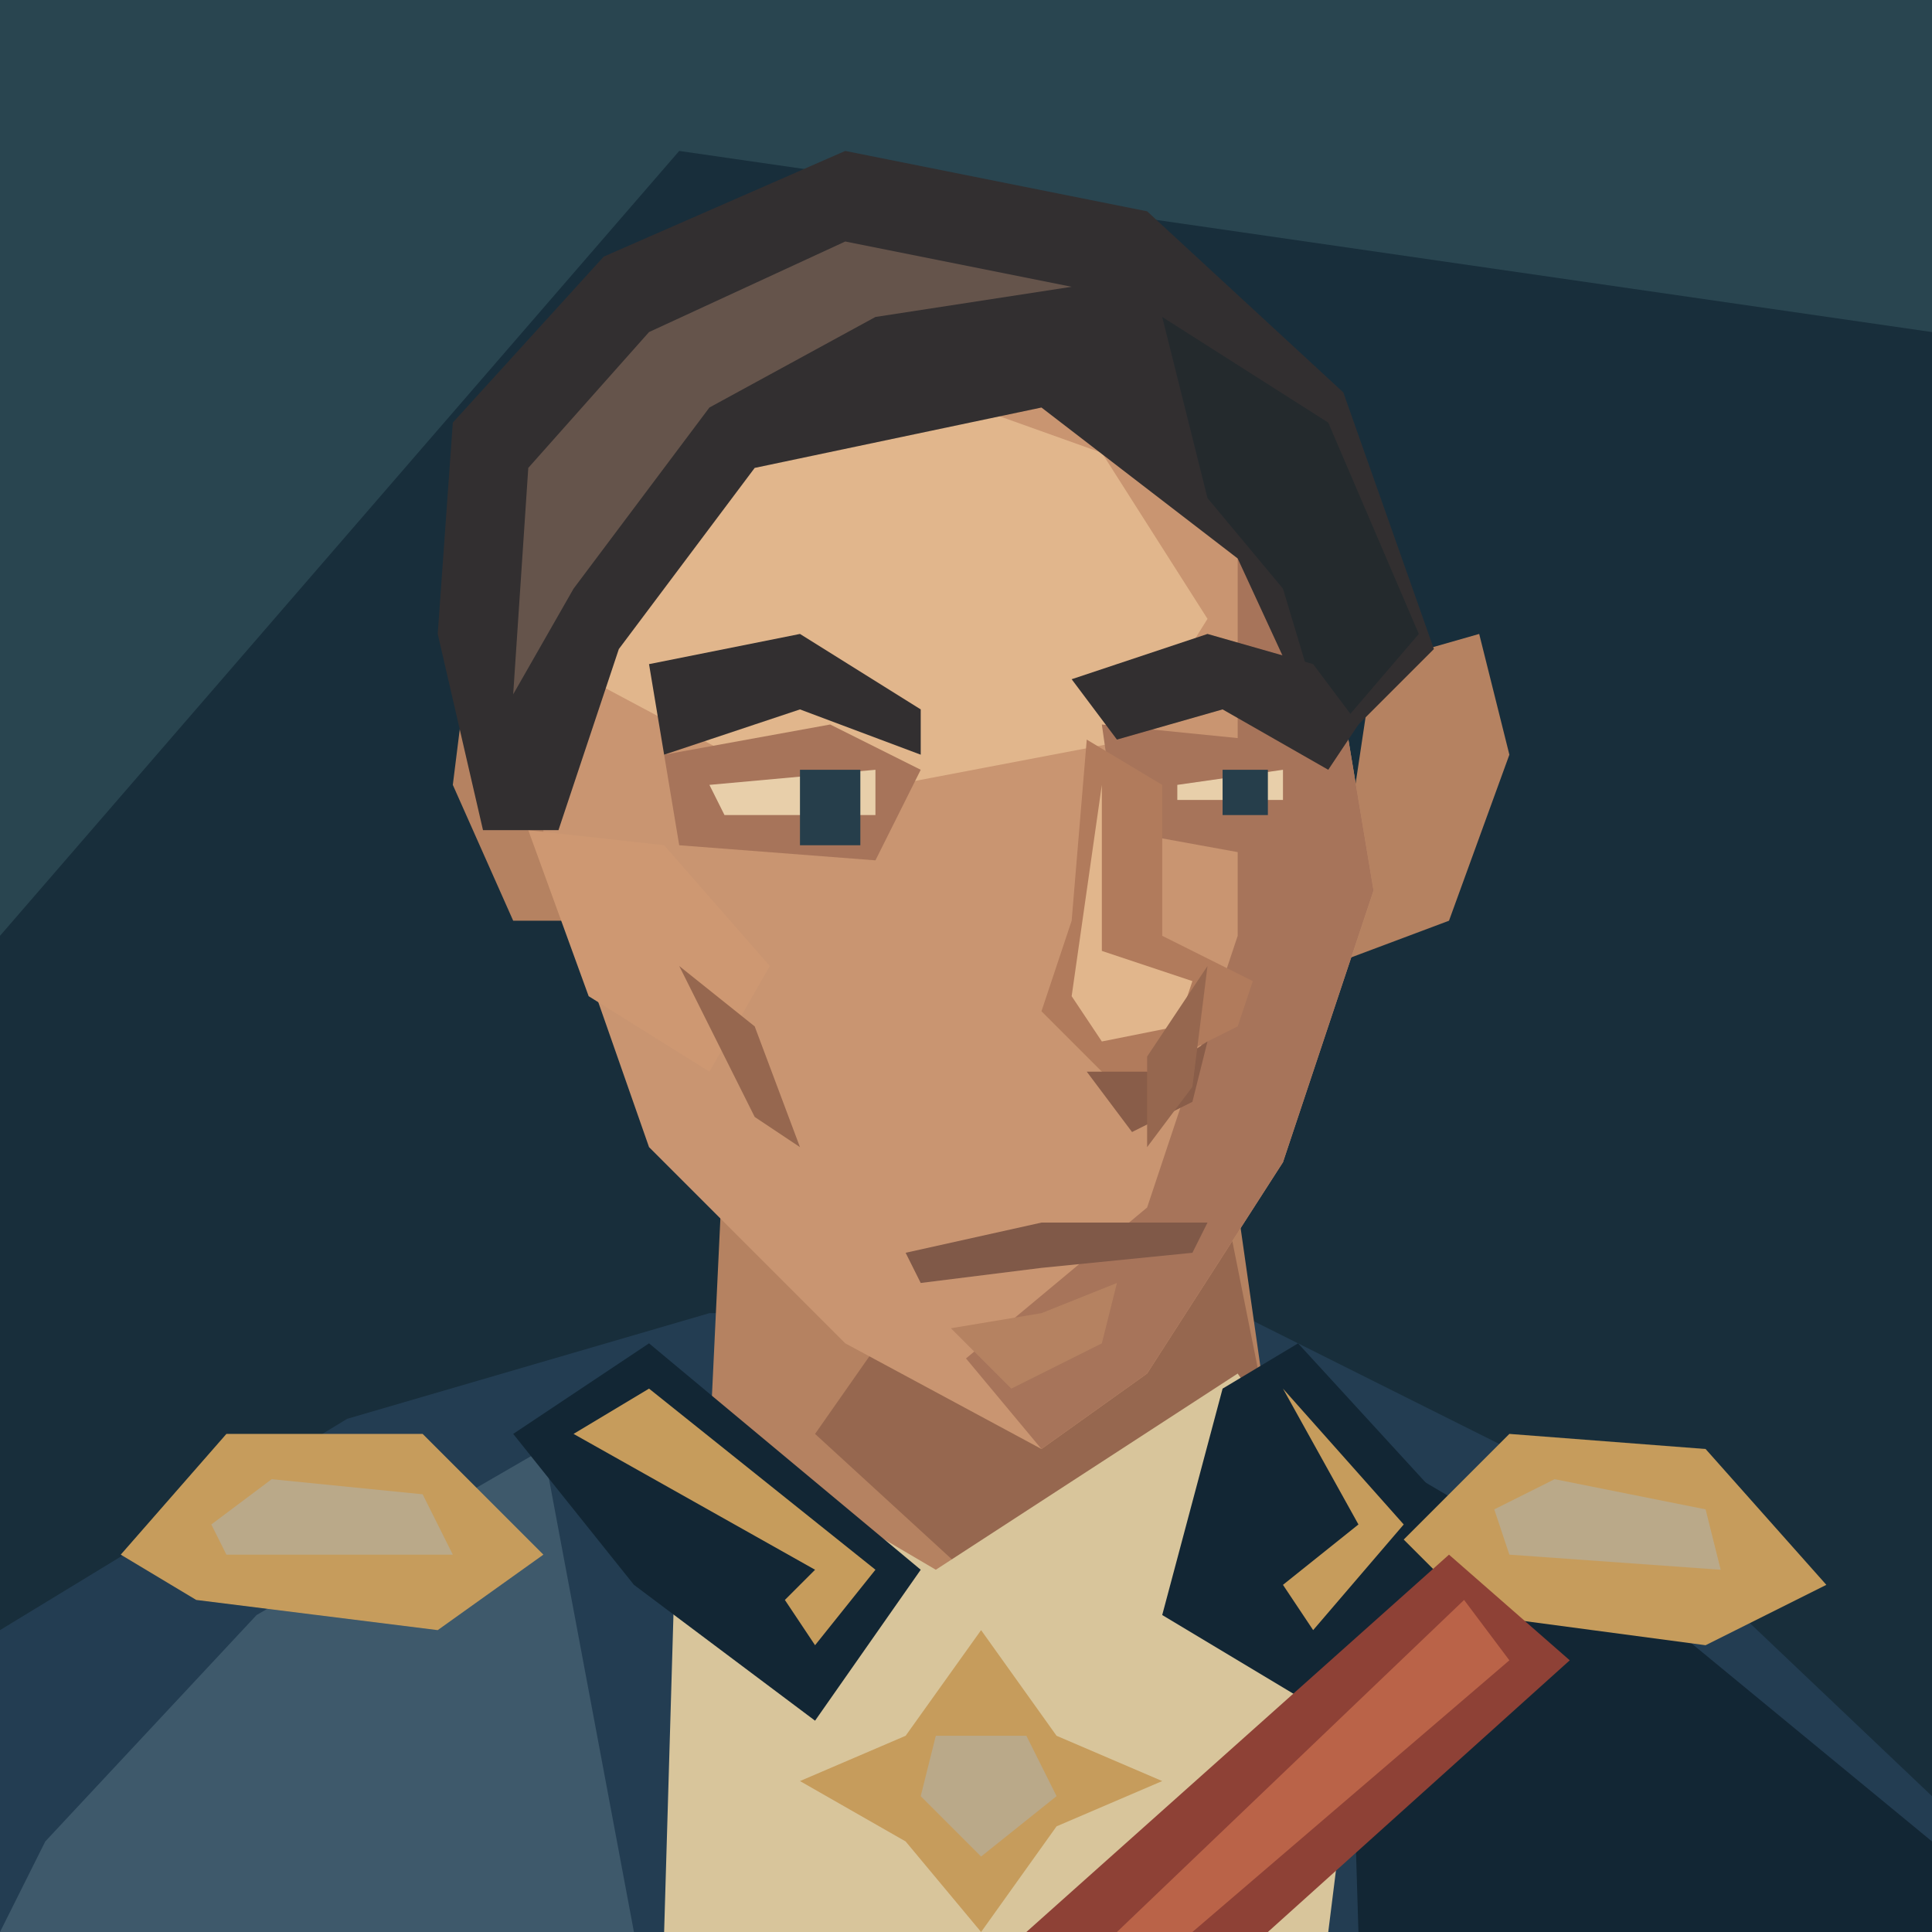
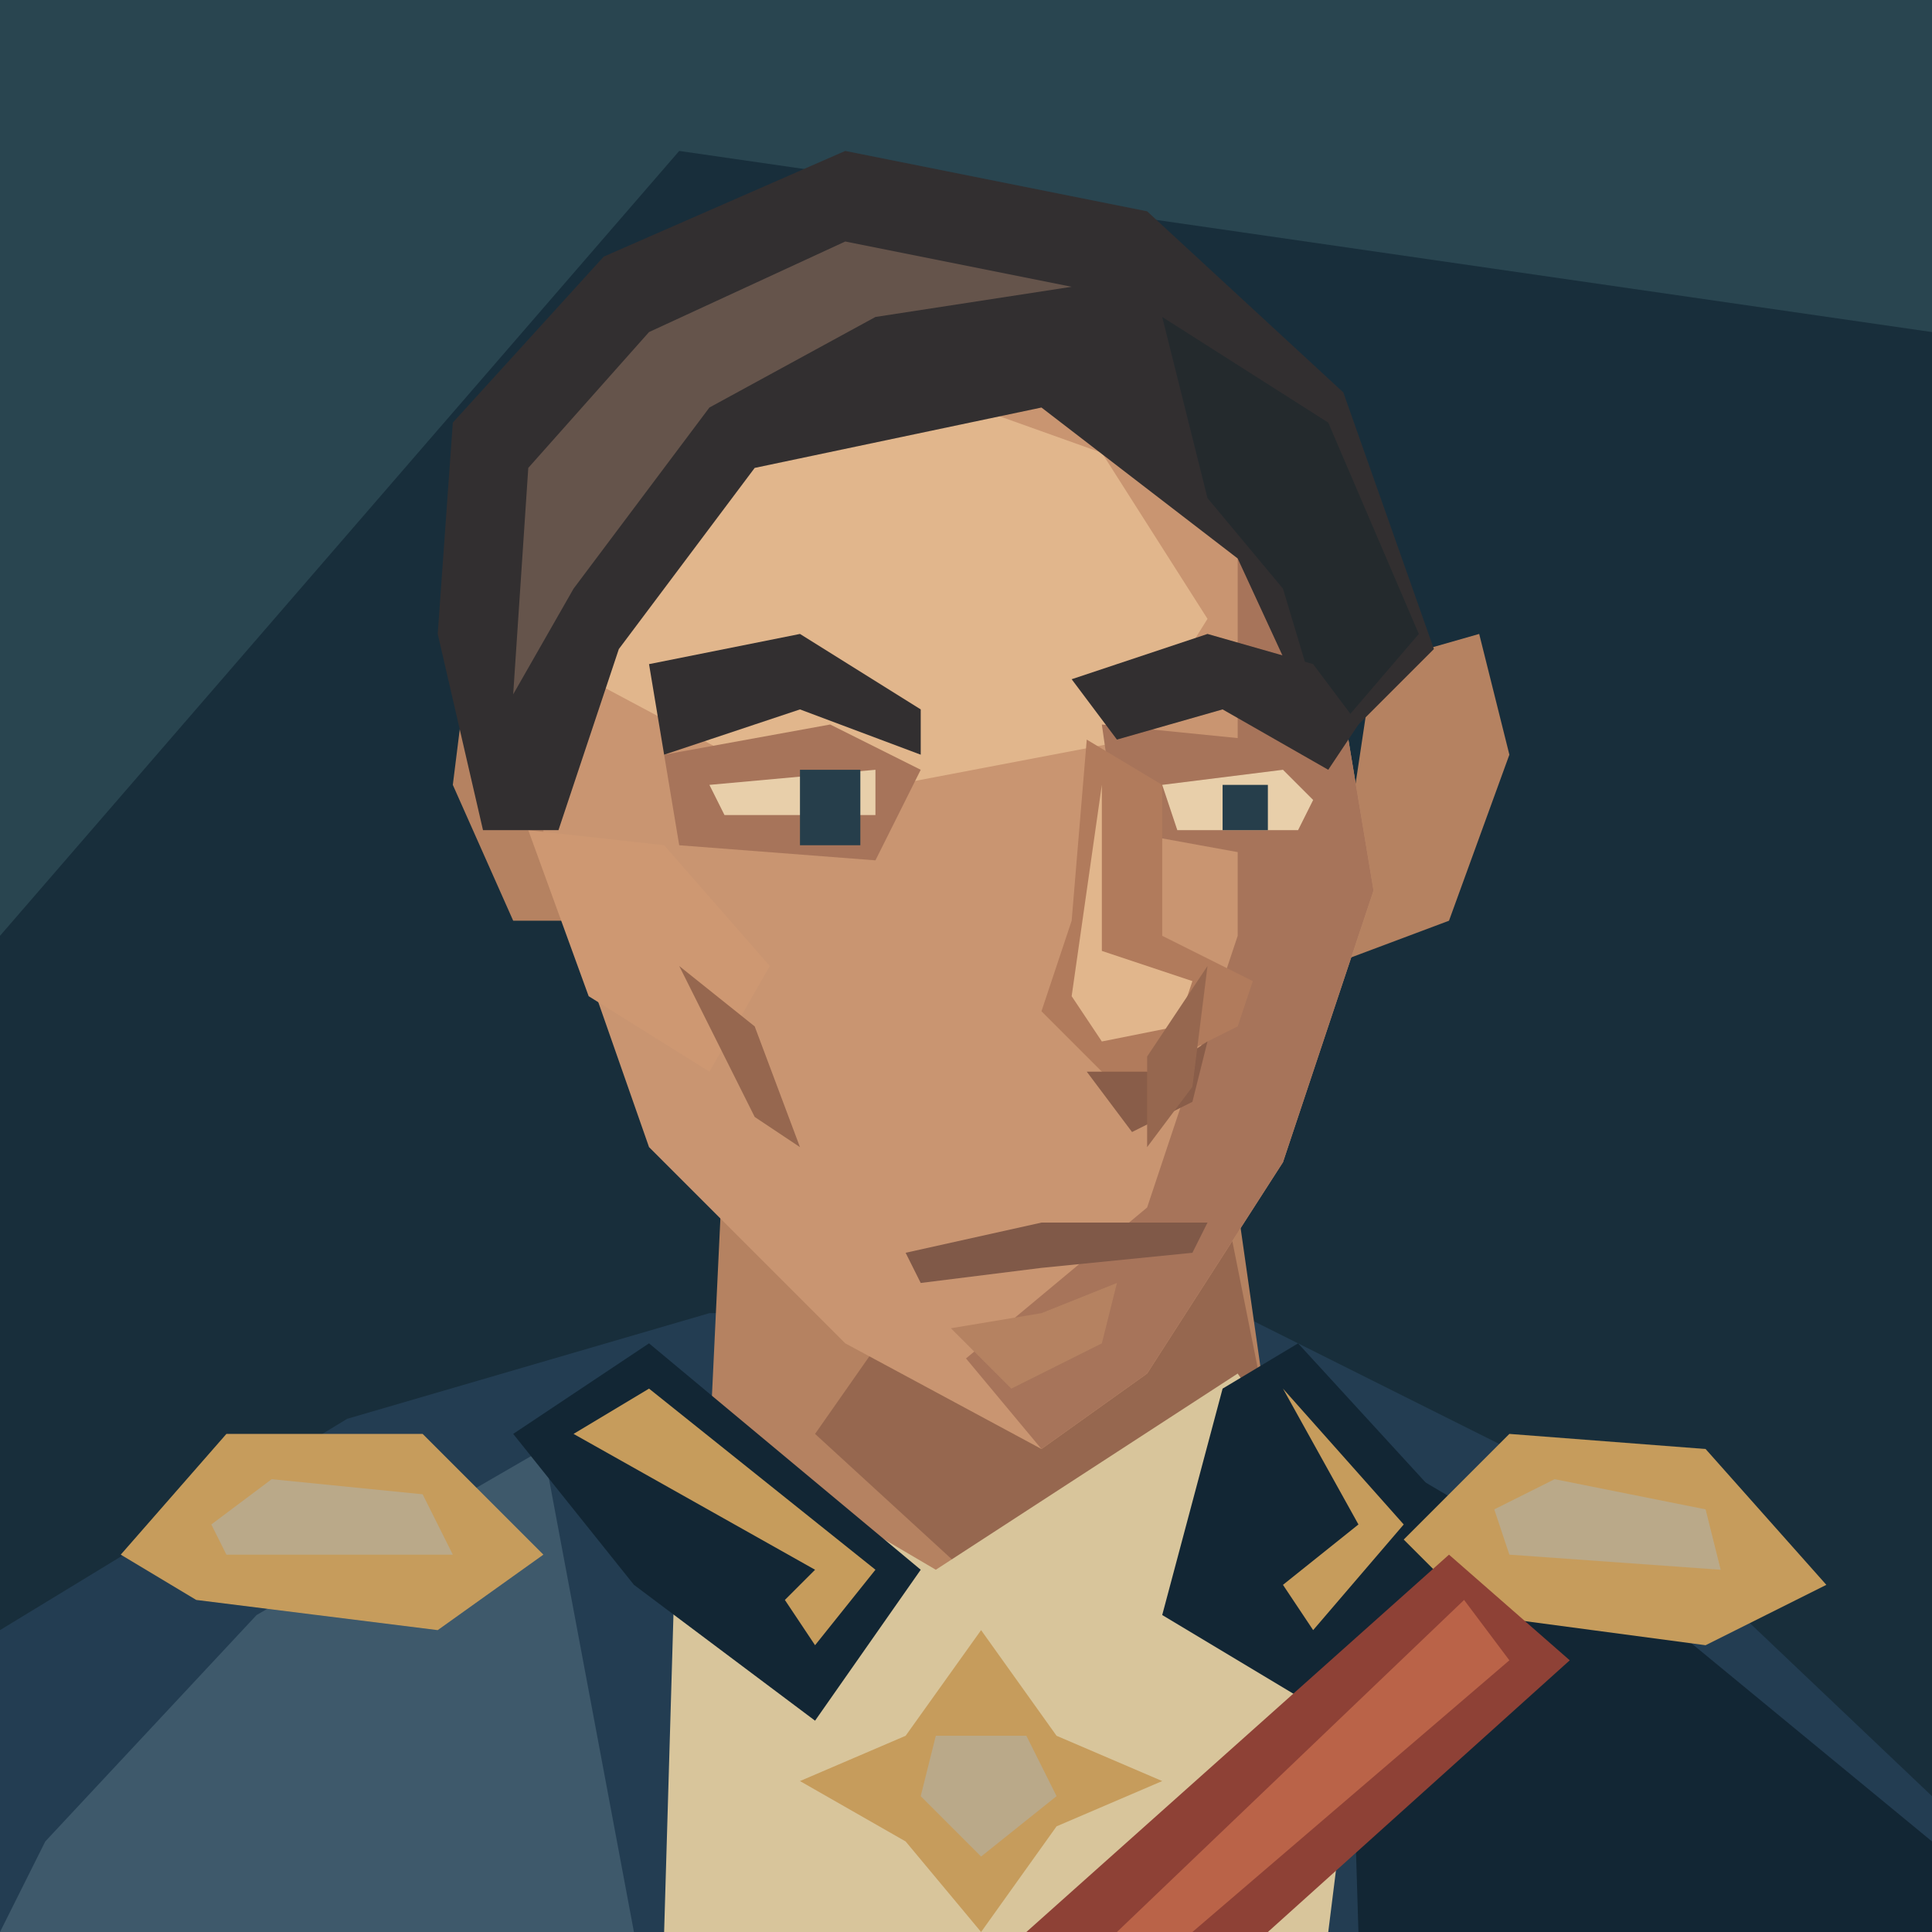
<svg xmlns="http://www.w3.org/2000/svg" width="128" height="128" viewBox="0 0 128 128">
  <path d="M0 0H128V128H0Z" fill="#182e3b" />
  <path d="M0 0H128V22L45 10L0 62Z" fill="#294550" />
  <path d="M0 128V108L23 94 47 87H82L108 100 128 119V128Z" fill="#233d52" />
  <path d="M3 122L17 107 36 96 42 128H0Z" fill="#3e596b" />
  <path d="M89 95L111 108 128 122V128H90Z" fill="#122634" />
  <path d="M48 75L47 96 65 108 84 94 81 73Z" fill="#b58261" />
  <path d="M61 85L81 79 84 94 66 106 54 95Z" fill="#96674f" />
  <path d="M45 94L62 104 82 91 91 104 88 128H44Z" fill="#d8c59b" />
  <path d="M34 95L43 89 61 104 54 114 42 105Z M81 92L86 89 97 101 87 113 77 107Z" fill="#122634" />
  <path d="M38 95L43 92 58 104 54 109 52 106 54 104Z M85 92L93 101 87 108 85 105 90 101Z" fill="#c69c5c" />
  <path d="M35 45L31 44 30 52 34 61H40Z M91 44L98 42 100 50 96 61 88 64Z" fill="#b58261" />
  <path d="M43 30L59 21 77 27 88 41 91 59 85 77 76 91 69 96 56 89 43 76 36 56 36 42Z" fill="#c99571" />
  <path d="M44 33L59 25 73 30 80 41 75 49 54 53 39 45Z" fill="#e1b68c" />
  <path d="M82 34L88 41 91 59 85 77 76 91 69 96 64 90 76 80 82 62Z" fill="#a7745a" />
  <path d="M35 55L44 56 51 64 47 71 39 66Z" fill="#ce9872" />
  <path d="M29 42L30 28 40 17 56 10 76 14 89 26 95 43 88 50 82 37 69 27 50 31 41 43 37 55 32 55Z" fill="#322f30" />
  <path d="M35 31L43 22 56 16 71 19 58 21 47 27 38 39 34 46Z" fill="#65544b" />
  <path d="M77 21L88 28 94 42 88 49 85 39 80 33Z" fill="#242a2d" />
  <path d="M44 50L55 48 61 51 58 57 45 56Z M73 48L83 49 89 53 85 57 74 55Z" fill="#a7745a" />
  <path d="M43 44L53 42 61 47 61 50 53 47 44 50Z M71 45L80 42 87 44 90 48 88 51 81 47 74 49Z" fill="#322f30" />
-   <path d="M47 52L58 51V54H48Z M78 52L85 51V53H78Z" fill="#e8cfaa" />
-   <path d="M53 51H57V56H53Z M81 51H84V54H81Z" fill="#263e4b" />
+   <path d="M47 52L58 51V54H48Z M77 52L85 51 87 53 86 55H78Z" fill="#e8cfaa" />
+   <path d="M53 51H57V56H53Z M81 52H84V55H81Z" fill="#263e4b" />
  <path d="M72 49L71 61 69 67 74 72 82 68 83 65 77 62 77 52Z" fill="#b17b5c" />
  <path d="M73 52L73 63 79 65 78 68 73 69 71 66Z" fill="#e1b68c" />
  <path d="M72 71L77 71 80 69 79 73 75 75Z" fill="#895d49" />
  <path d="M45 64L50 68 53 76 50 74Z M80 64L76 70V76L79 72Z" fill="#96674f" />
  <path d="M60 83L69 81 80 81 79 83 69 84 61 85Z" fill="#805948" />
  <path d="M63 88L69 87 74 85 73 89 67 92Z" fill="#b58261" />
  <path d="M8 103L15 95 28 95 36 103 29 108 13 106Z M93 102L100 95 113 96 121 105 113 109 98 107Z" fill="#c69c5c" />
  <path d="M14 101L18 98 28 99 30 103 15 103Z M99 100L103 98 113 100 114 104 100 103Z" fill="#baa989" />
  <path d="M96 103L104 110 84 128H68Z" fill="#8e4136" />
  <path d="M97 106L100 110 79 128H74Z" fill="#ba6348" />
  <path d="M60 115L65 108 70 115 77 118 70 121 65 128 60 122 53 118Z" fill="#c69c5c" />
  <path d="M62 115H68L70 119 65 123 61 119Z" fill="#baa989" />
</svg>
